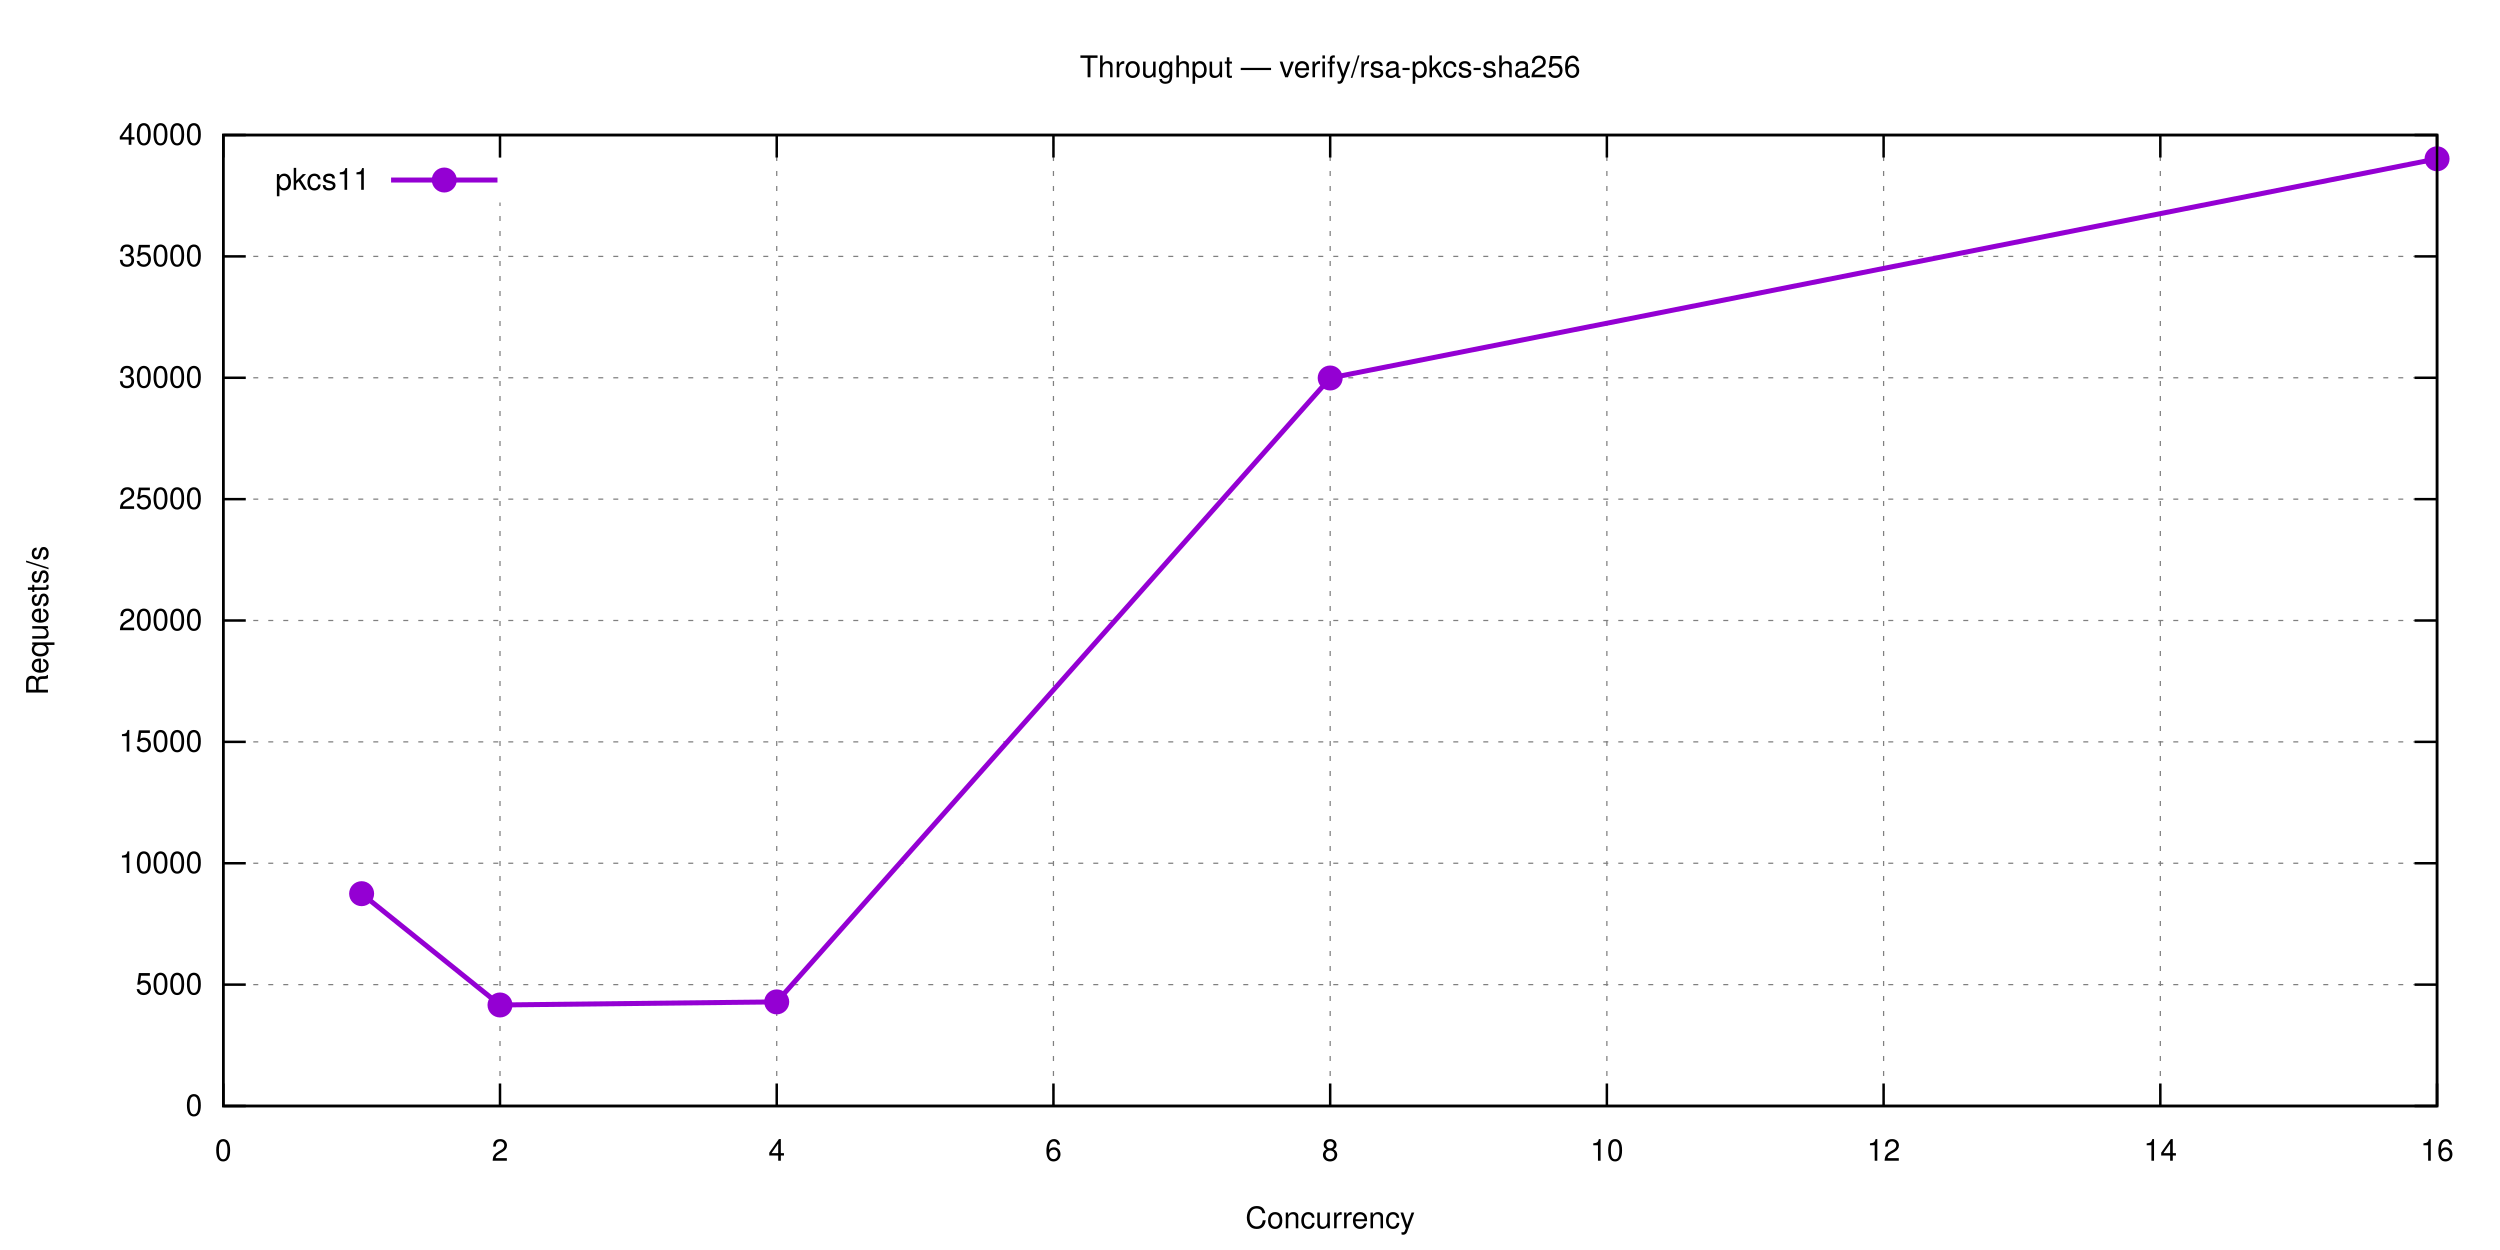
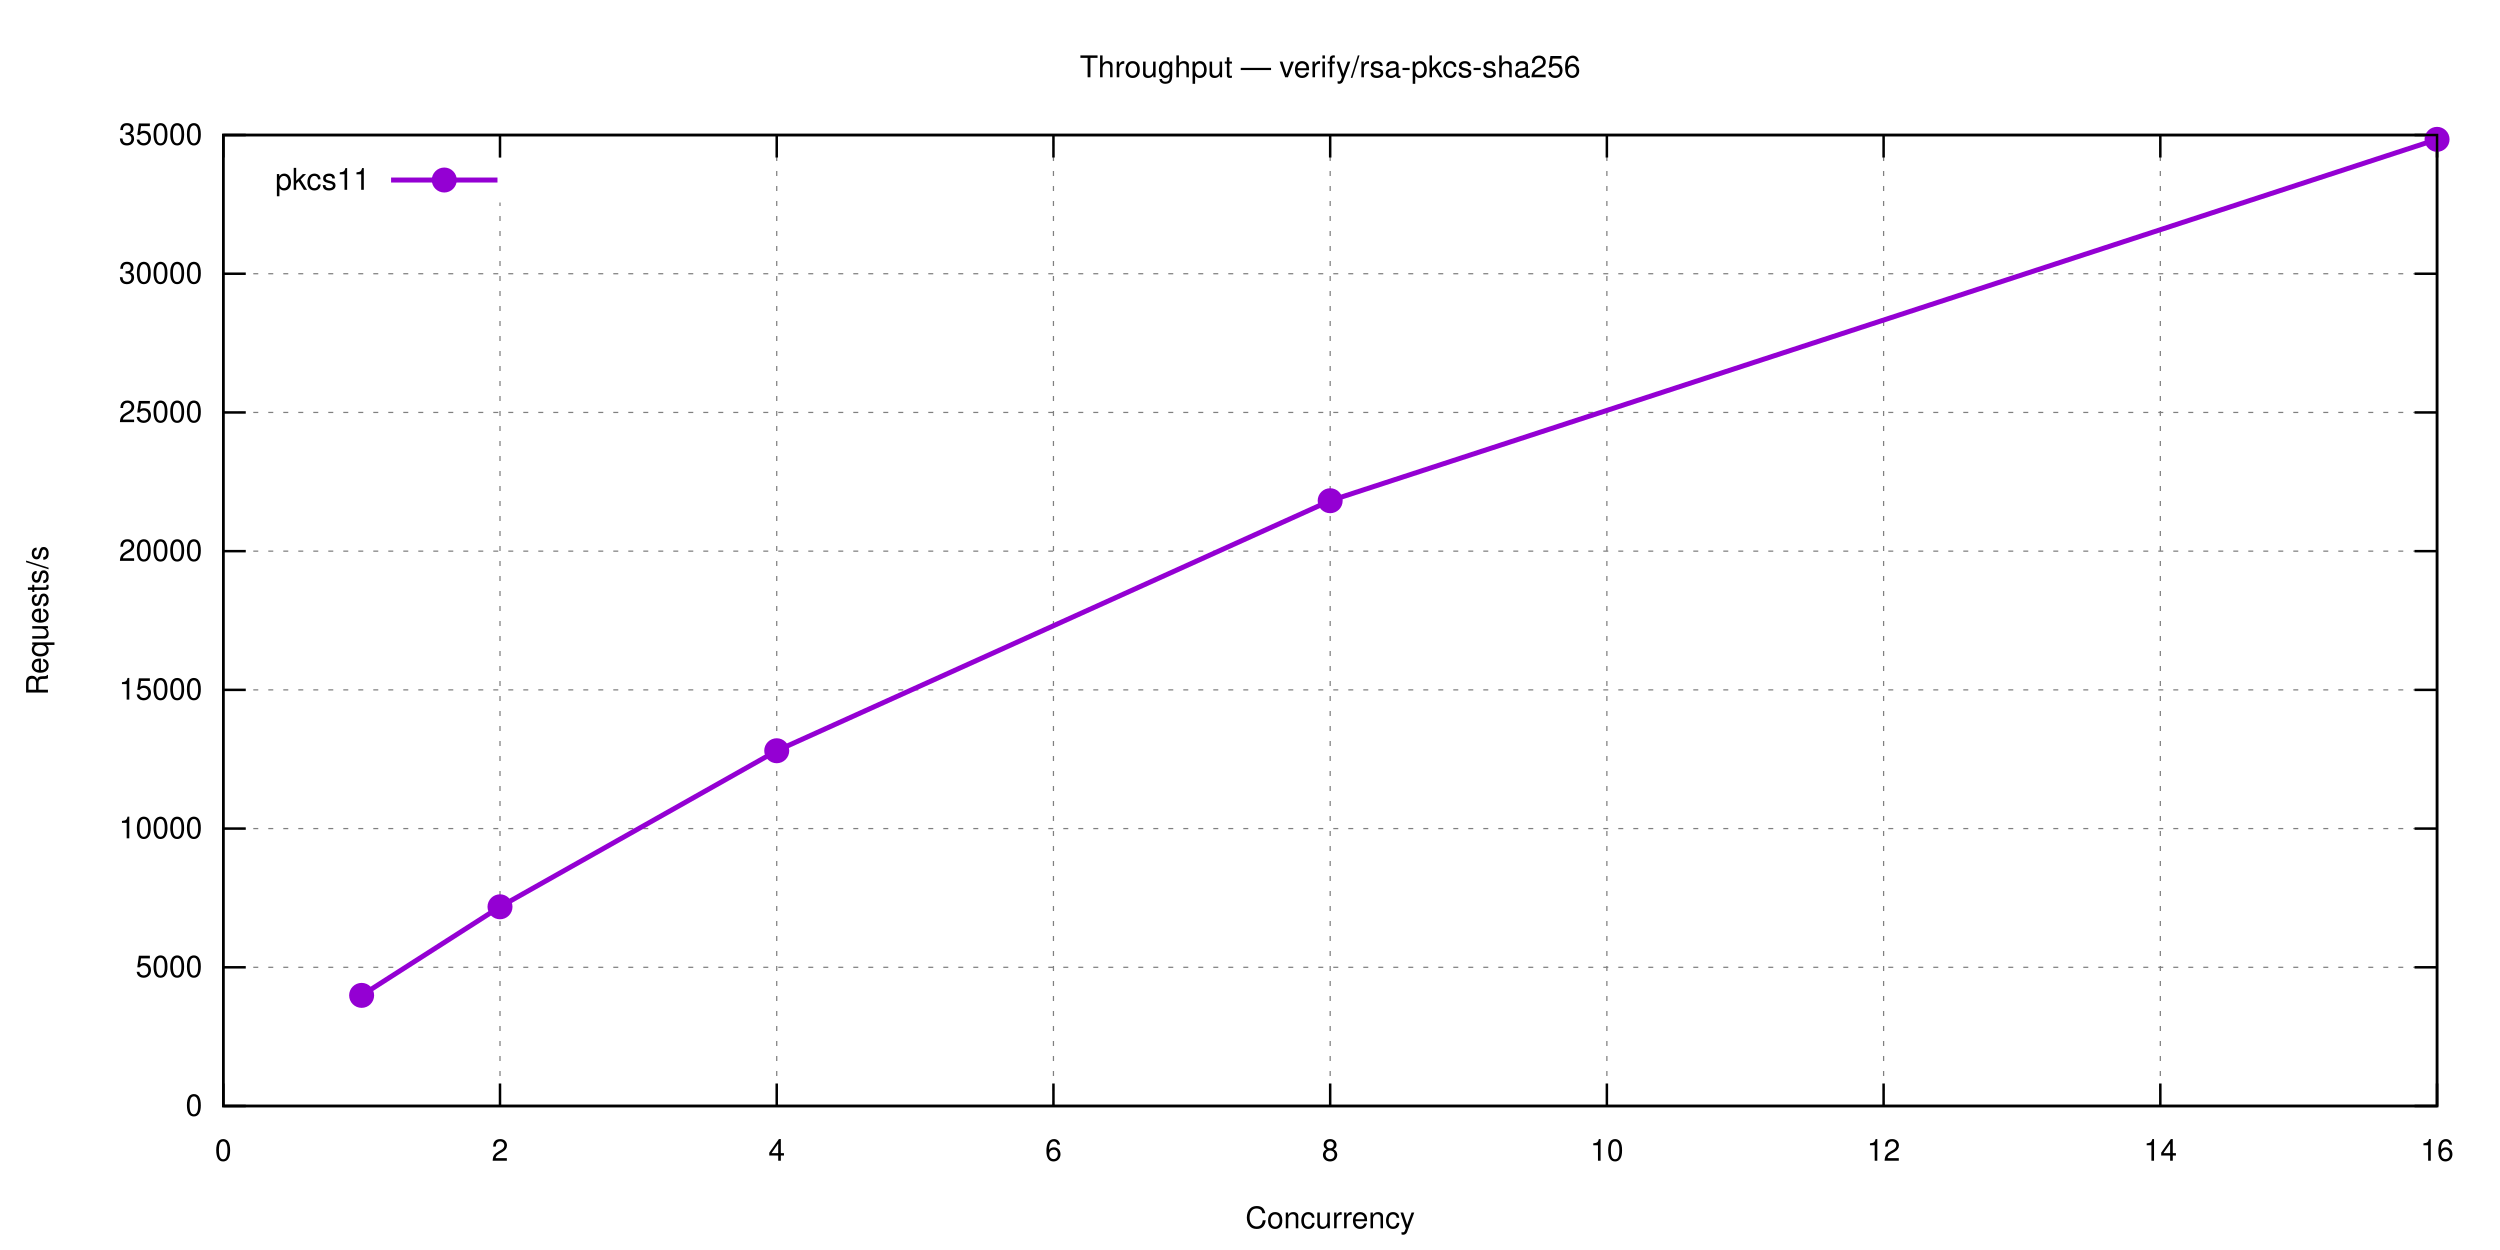
<svg xmlns="http://www.w3.org/2000/svg" xmlns:xlink="http://www.w3.org/1999/xlink" width="1000" height="500" viewBox="0 0 1000 500">
  <g id="gnuplot_canvas">
    <rect x="0" y="0" width="1000" height="500" fill="none" />
    <defs>
      <circle id="gpDot" r="0.5" stroke-width="0.5" stroke="currentColor" />
      <path id="gpPt0" stroke-width="0.222" stroke="currentColor" d="M-1,0 h2 M0,-1 v2" />
      <path id="gpPt1" stroke-width="0.222" stroke="currentColor" d="M-1,-1 L1,1 M1,-1 L-1,1" />
      <path id="gpPt2" stroke-width="0.222" stroke="currentColor" d="M-1,0 L1,0 M0,-1 L0,1 M-1,-1 L1,1 M-1,1 L1,-1" />
      <rect id="gpPt3" stroke-width="0.222" stroke="currentColor" x="-1" y="-1" width="2" height="2" />
      <rect id="gpPt4" stroke-width="0.222" stroke="currentColor" fill="currentColor" x="-1" y="-1" width="2" height="2" />
      <circle id="gpPt5" stroke-width="0.222" stroke="currentColor" cx="0" cy="0" r="1" />
      <use xlink:href="#gpPt5" id="gpPt6" fill="currentColor" stroke="none" />
      <path id="gpPt7" stroke-width="0.222" stroke="currentColor" d="M0,-1.33 L-1.33,0.67 L1.33,0.67 z" />
      <use xlink:href="#gpPt7" id="gpPt8" fill="currentColor" stroke="none" />
      <use xlink:href="#gpPt7" id="gpPt9" stroke="currentColor" transform="rotate(180)" />
      <use xlink:href="#gpPt9" id="gpPt10" fill="currentColor" stroke="none" />
      <use xlink:href="#gpPt3" id="gpPt11" stroke="currentColor" transform="rotate(45)" />
      <use xlink:href="#gpPt11" id="gpPt12" fill="currentColor" stroke="none" />
      <path id="gpPt13" stroke-width="0.222" stroke="currentColor" d="M0,1.330 L1.265,0.411 L0.782,-1.067 L-0.782,-1.076 L-1.265,0.411 z" />
      <use xlink:href="#gpPt13" id="gpPt14" fill="currentColor" stroke="none" />
      <filter id="textbox" filterUnits="objectBoundingBox" x="0" y="0" height="1" width="1">
        <feFlood flood-color="white" flood-opacity="1" result="bgnd" />
        <feComposite in="SourceGraphic" in2="bgnd" operator="atop" />
      </filter>
      <filter id="greybox" filterUnits="objectBoundingBox" x="0" y="0" height="1" width="1">
        <feFlood flood-color="lightgrey" flood-opacity="1" result="grey" />
        <feComposite in="SourceGraphic" in2="grey" operator="atop" />
      </filter>
    </defs>
    <g fill="none" color="white" stroke="currentColor" stroke-width="1.00" stroke-linecap="butt" stroke-linejoin="miter">
</g>
    <g fill="none" color="black" stroke="currentColor" stroke-width="1.00" stroke-linecap="butt" stroke-linejoin="miter">
</g>
    <g fill="none" color="black" stroke="black" stroke-width="0.50" stroke-linecap="butt" stroke-linejoin="miter">
</g>
    <g fill="none" color="gray" stroke="currentColor" stroke-width="0.50" stroke-linecap="butt" stroke-linejoin="miter">
      <path stroke="gray" stroke-dasharray="2,4" class="gridline" d="M89.31,442.40 L974.82,442.40  " />
    </g>
    <g fill="none" color="gray" stroke="gray" stroke-width="1.00" stroke-linecap="butt" stroke-linejoin="miter">
</g>
    <g fill="none" color="black" stroke="currentColor" stroke-width="1.00" stroke-linecap="butt" stroke-linejoin="miter">
      <path stroke="black" d="M89.31,442.40 L98.31,442.40 M974.82,442.40 L965.82,442.40  " />
      <g transform="translate(80.92,446.30)" stroke="none" fill="black" font-family="Helvetica" font-size="12.00" text-anchor="end">
        <text>
          <tspan font-family="Helvetica"> 0</tspan>
        </text>
      </g>
    </g>
    <g fill="none" color="black" stroke="currentColor" stroke-width="1.00" stroke-linecap="butt" stroke-linejoin="miter">
</g>
    <g fill="none" color="black" stroke="black" stroke-width="0.50" stroke-linecap="butt" stroke-linejoin="miter">
</g>
    <g fill="none" color="gray" stroke="currentColor" stroke-width="0.50" stroke-linecap="butt" stroke-linejoin="miter">
-       <path stroke="gray" stroke-dasharray="2,4" class="gridline" d="M89.31,393.85 L974.82,393.85  " />
-     </g>
-     <g fill="none" color="gray" stroke="gray" stroke-width="1.00" stroke-linecap="butt" stroke-linejoin="miter">
- </g>
-     <g fill="none" color="black" stroke="currentColor" stroke-width="1.00" stroke-linecap="butt" stroke-linejoin="miter">
-       <path stroke="black" d="M89.31,393.85 L98.31,393.85 M974.82,393.85 L965.82,393.85  " />
-       <g transform="translate(80.92,397.75)" stroke="none" fill="black" font-family="Helvetica" font-size="12.00" text-anchor="end">
+       <path stroke="gray" stroke-dasharray="2,4" class="gridline" d="M89.31,386.92 L974.82,386.92  " />
+     </g>
+     <g fill="none" color="gray" stroke="gray" stroke-width="1.00" stroke-linecap="butt" stroke-linejoin="miter">
+ </g>
+     <g fill="none" color="black" stroke="currentColor" stroke-width="1.00" stroke-linecap="butt" stroke-linejoin="miter">
+       <path stroke="black" d="M89.31,386.92 L98.31,386.92 M974.82,386.92 L965.82,386.92  " />
+       <g transform="translate(80.92,390.82)" stroke="none" fill="black" font-family="Helvetica" font-size="12.00" text-anchor="end">
        <text>
          <tspan font-family="Helvetica"> 5000</tspan>
        </text>
      </g>
    </g>
    <g fill="none" color="black" stroke="currentColor" stroke-width="1.00" stroke-linecap="butt" stroke-linejoin="miter">
</g>
    <g fill="none" color="black" stroke="black" stroke-width="0.50" stroke-linecap="butt" stroke-linejoin="miter">
</g>
    <g fill="none" color="gray" stroke="currentColor" stroke-width="0.50" stroke-linecap="butt" stroke-linejoin="miter">
-       <path stroke="gray" stroke-dasharray="2,4" class="gridline" d="M89.31,345.30 L974.82,345.30  " />
-     </g>
-     <g fill="none" color="gray" stroke="gray" stroke-width="1.00" stroke-linecap="butt" stroke-linejoin="miter">
- </g>
-     <g fill="none" color="black" stroke="currentColor" stroke-width="1.00" stroke-linecap="butt" stroke-linejoin="miter">
-       <path stroke="black" d="M89.31,345.30 L98.31,345.30 M974.82,345.30 L965.82,345.30  " />
-       <g transform="translate(80.92,349.20)" stroke="none" fill="black" font-family="Helvetica" font-size="12.00" text-anchor="end">
+       <path stroke="gray" stroke-dasharray="2,4" class="gridline" d="M89.31,331.43 L974.82,331.43  " />
+     </g>
+     <g fill="none" color="gray" stroke="gray" stroke-width="1.00" stroke-linecap="butt" stroke-linejoin="miter">
+ </g>
+     <g fill="none" color="black" stroke="currentColor" stroke-width="1.00" stroke-linecap="butt" stroke-linejoin="miter">
+       <path stroke="black" d="M89.31,331.43 L98.31,331.43 M974.82,331.43 L965.82,331.43  " />
+       <g transform="translate(80.92,335.33)" stroke="none" fill="black" font-family="Helvetica" font-size="12.00" text-anchor="end">
        <text>
          <tspan font-family="Helvetica"> 10000</tspan>
        </text>
      </g>
    </g>
    <g fill="none" color="black" stroke="currentColor" stroke-width="1.00" stroke-linecap="butt" stroke-linejoin="miter">
</g>
    <g fill="none" color="black" stroke="black" stroke-width="0.50" stroke-linecap="butt" stroke-linejoin="miter">
</g>
    <g fill="none" color="gray" stroke="currentColor" stroke-width="0.50" stroke-linecap="butt" stroke-linejoin="miter">
-       <path stroke="gray" stroke-dasharray="2,4" class="gridline" d="M89.31,296.75 L974.82,296.75  " />
-     </g>
-     <g fill="none" color="gray" stroke="gray" stroke-width="1.00" stroke-linecap="butt" stroke-linejoin="miter">
- </g>
-     <g fill="none" color="black" stroke="currentColor" stroke-width="1.00" stroke-linecap="butt" stroke-linejoin="miter">
-       <path stroke="black" d="M89.31,296.75 L98.31,296.75 M974.82,296.75 L965.82,296.75  " />
-       <g transform="translate(80.92,300.65)" stroke="none" fill="black" font-family="Helvetica" font-size="12.00" text-anchor="end">
+       <path stroke="gray" stroke-dasharray="2,4" class="gridline" d="M89.31,275.95 L974.82,275.95  " />
+     </g>
+     <g fill="none" color="gray" stroke="gray" stroke-width="1.00" stroke-linecap="butt" stroke-linejoin="miter">
+ </g>
+     <g fill="none" color="black" stroke="currentColor" stroke-width="1.00" stroke-linecap="butt" stroke-linejoin="miter">
+       <path stroke="black" d="M89.31,275.95 L98.31,275.95 M974.82,275.95 L965.82,275.95  " />
+       <g transform="translate(80.92,279.85)" stroke="none" fill="black" font-family="Helvetica" font-size="12.00" text-anchor="end">
        <text>
          <tspan font-family="Helvetica"> 15000</tspan>
        </text>
      </g>
    </g>
    <g fill="none" color="black" stroke="currentColor" stroke-width="1.00" stroke-linecap="butt" stroke-linejoin="miter">
</g>
    <g fill="none" color="black" stroke="black" stroke-width="0.50" stroke-linecap="butt" stroke-linejoin="miter">
</g>
    <g fill="none" color="gray" stroke="currentColor" stroke-width="0.50" stroke-linecap="butt" stroke-linejoin="miter">
-       <path stroke="gray" stroke-dasharray="2,4" class="gridline" d="M89.31,248.20 L974.82,248.20  " />
-     </g>
-     <g fill="none" color="gray" stroke="gray" stroke-width="1.00" stroke-linecap="butt" stroke-linejoin="miter">
- </g>
-     <g fill="none" color="black" stroke="currentColor" stroke-width="1.00" stroke-linecap="butt" stroke-linejoin="miter">
-       <path stroke="black" d="M89.31,248.20 L98.31,248.20 M974.82,248.20 L965.82,248.20  " />
-       <g transform="translate(80.92,252.10)" stroke="none" fill="black" font-family="Helvetica" font-size="12.00" text-anchor="end">
+       <path stroke="gray" stroke-dasharray="2,4" class="gridline" d="M89.31,220.46 L974.82,220.46  " />
+     </g>
+     <g fill="none" color="gray" stroke="gray" stroke-width="1.00" stroke-linecap="butt" stroke-linejoin="miter">
+ </g>
+     <g fill="none" color="black" stroke="currentColor" stroke-width="1.00" stroke-linecap="butt" stroke-linejoin="miter">
+       <path stroke="black" d="M89.31,220.46 L98.31,220.46 M974.82,220.46 L965.82,220.46  " />
+       <g transform="translate(80.92,224.36)" stroke="none" fill="black" font-family="Helvetica" font-size="12.00" text-anchor="end">
        <text>
          <tspan font-family="Helvetica"> 20000</tspan>
        </text>
      </g>
    </g>
    <g fill="none" color="black" stroke="currentColor" stroke-width="1.00" stroke-linecap="butt" stroke-linejoin="miter">
</g>
    <g fill="none" color="black" stroke="black" stroke-width="0.50" stroke-linecap="butt" stroke-linejoin="miter">
</g>
    <g fill="none" color="gray" stroke="currentColor" stroke-width="0.50" stroke-linecap="butt" stroke-linejoin="miter">
-       <path stroke="gray" stroke-dasharray="2,4" class="gridline" d="M89.31,199.66 L974.82,199.66  " />
-     </g>
-     <g fill="none" color="gray" stroke="gray" stroke-width="1.00" stroke-linecap="butt" stroke-linejoin="miter">
- </g>
-     <g fill="none" color="black" stroke="currentColor" stroke-width="1.00" stroke-linecap="butt" stroke-linejoin="miter">
-       <path stroke="black" d="M89.31,199.66 L98.31,199.66 M974.82,199.66 L965.82,199.66  " />
-       <g transform="translate(80.92,203.56)" stroke="none" fill="black" font-family="Helvetica" font-size="12.00" text-anchor="end">
+       <path stroke="gray" stroke-dasharray="2,4" class="gridline" d="M89.31,164.98 L974.82,164.98  " />
+     </g>
+     <g fill="none" color="gray" stroke="gray" stroke-width="1.00" stroke-linecap="butt" stroke-linejoin="miter">
+ </g>
+     <g fill="none" color="black" stroke="currentColor" stroke-width="1.00" stroke-linecap="butt" stroke-linejoin="miter">
+       <path stroke="black" d="M89.31,164.98 L98.31,164.98 M974.82,164.98 L965.82,164.98  " />
+       <g transform="translate(80.92,168.88)" stroke="none" fill="black" font-family="Helvetica" font-size="12.00" text-anchor="end">
        <text>
          <tspan font-family="Helvetica"> 25000</tspan>
        </text>
      </g>
    </g>
    <g fill="none" color="black" stroke="currentColor" stroke-width="1.00" stroke-linecap="butt" stroke-linejoin="miter">
</g>
    <g fill="none" color="black" stroke="black" stroke-width="0.50" stroke-linecap="butt" stroke-linejoin="miter">
</g>
    <g fill="none" color="gray" stroke="currentColor" stroke-width="0.50" stroke-linecap="butt" stroke-linejoin="miter">
-       <path stroke="gray" stroke-dasharray="2,4" class="gridline" d="M89.31,151.11 L974.82,151.11  " />
-     </g>
-     <g fill="none" color="gray" stroke="gray" stroke-width="1.00" stroke-linecap="butt" stroke-linejoin="miter">
- </g>
-     <g fill="none" color="black" stroke="currentColor" stroke-width="1.00" stroke-linecap="butt" stroke-linejoin="miter">
-       <path stroke="black" d="M89.31,151.11 L98.31,151.11 M974.82,151.11 L965.82,151.11  " />
-       <g transform="translate(80.92,155.01)" stroke="none" fill="black" font-family="Helvetica" font-size="12.00" text-anchor="end">
+       <path stroke="gray" stroke-dasharray="2,4" class="gridline" d="M89.31,109.49 L974.82,109.49  " />
+     </g>
+     <g fill="none" color="gray" stroke="gray" stroke-width="1.00" stroke-linecap="butt" stroke-linejoin="miter">
+ </g>
+     <g fill="none" color="black" stroke="currentColor" stroke-width="1.00" stroke-linecap="butt" stroke-linejoin="miter">
+       <path stroke="black" d="M89.31,109.49 L98.31,109.49 M974.82,109.49 L965.82,109.49  " />
+       <g transform="translate(80.92,113.39)" stroke="none" fill="black" font-family="Helvetica" font-size="12.00" text-anchor="end">
        <text>
          <tspan font-family="Helvetica"> 30000</tspan>
-         </text>
-       </g>
-     </g>
-     <g fill="none" color="black" stroke="currentColor" stroke-width="1.00" stroke-linecap="butt" stroke-linejoin="miter">
- </g>
-     <g fill="none" color="black" stroke="black" stroke-width="0.50" stroke-linecap="butt" stroke-linejoin="miter">
- </g>
-     <g fill="none" color="gray" stroke="currentColor" stroke-width="0.50" stroke-linecap="butt" stroke-linejoin="miter">
-       <path stroke="gray" stroke-dasharray="2,4" class="gridline" d="M89.31,102.56 L974.82,102.56  " />
-     </g>
-     <g fill="none" color="gray" stroke="gray" stroke-width="1.00" stroke-linecap="butt" stroke-linejoin="miter">
- </g>
-     <g fill="none" color="black" stroke="currentColor" stroke-width="1.00" stroke-linecap="butt" stroke-linejoin="miter">
-       <path stroke="black" d="M89.31,102.56 L98.31,102.56 M974.82,102.56 L965.82,102.56  " />
-       <g transform="translate(80.92,106.46)" stroke="none" fill="black" font-family="Helvetica" font-size="12.00" text-anchor="end">
-         <text>
-           <tspan font-family="Helvetica"> 35000</tspan>
        </text>
      </g>
    </g>
    <g fill="none" color="black" stroke="currentColor" stroke-width="1.00" stroke-linecap="butt" stroke-linejoin="miter">
</g>
    <g fill="none" color="black" stroke="black" stroke-width="0.50" stroke-linecap="butt" stroke-linejoin="miter">
</g>
    <g fill="none" color="gray" stroke="currentColor" stroke-width="0.50" stroke-linecap="butt" stroke-linejoin="miter">
      <path stroke="gray" stroke-dasharray="2,4" class="gridline" d="M89.31,54.01 L974.82,54.01  " />
    </g>
    <g fill="none" color="gray" stroke="gray" stroke-width="1.00" stroke-linecap="butt" stroke-linejoin="miter">
</g>
    <g fill="none" color="black" stroke="currentColor" stroke-width="1.00" stroke-linecap="butt" stroke-linejoin="miter">
      <path stroke="black" d="M89.31,54.01 L98.31,54.01 M974.82,54.01 L965.82,54.01  " />
      <g transform="translate(80.92,57.91)" stroke="none" fill="black" font-family="Helvetica" font-size="12.00" text-anchor="end">
        <text>
-           <tspan font-family="Helvetica"> 40000</tspan>
+           <tspan font-family="Helvetica"> 35000</tspan>
        </text>
      </g>
    </g>
    <g fill="none" color="black" stroke="currentColor" stroke-width="1.00" stroke-linecap="butt" stroke-linejoin="miter">
</g>
    <g fill="none" color="black" stroke="black" stroke-width="0.50" stroke-linecap="butt" stroke-linejoin="miter">
</g>
    <g fill="none" color="gray" stroke="currentColor" stroke-width="0.50" stroke-linecap="butt" stroke-linejoin="miter">
      <path stroke="gray" stroke-dasharray="2,4" class="gridline" d="M89.31,442.40 L89.31,54.01  " />
    </g>
    <g fill="none" color="gray" stroke="gray" stroke-width="1.00" stroke-linecap="butt" stroke-linejoin="miter">
</g>
    <g fill="none" color="black" stroke="currentColor" stroke-width="1.00" stroke-linecap="butt" stroke-linejoin="miter">
      <path stroke="black" d="M89.31,442.40 L89.31,433.40 M89.31,54.01 L89.31,63.01  " />
      <g transform="translate(89.31,464.30)" stroke="none" fill="black" font-family="Helvetica" font-size="12.00" text-anchor="middle">
        <text>
          <tspan font-family="Helvetica"> 0</tspan>
        </text>
      </g>
    </g>
    <g fill="none" color="black" stroke="currentColor" stroke-width="1.00" stroke-linecap="butt" stroke-linejoin="miter">
</g>
    <g fill="none" color="black" stroke="black" stroke-width="0.50" stroke-linecap="butt" stroke-linejoin="miter">
</g>
    <g fill="none" color="gray" stroke="currentColor" stroke-width="0.50" stroke-linecap="butt" stroke-linejoin="miter">
      <path stroke="gray" stroke-dasharray="2,4" class="gridline" d="M200.00,442.40 L200.00,81.01 M200.00,63.01 L200.00,54.01  " />
    </g>
    <g fill="none" color="gray" stroke="gray" stroke-width="1.00" stroke-linecap="butt" stroke-linejoin="miter">
</g>
    <g fill="none" color="black" stroke="currentColor" stroke-width="1.00" stroke-linecap="butt" stroke-linejoin="miter">
      <path stroke="black" d="M200.00,442.40 L200.00,433.40 M200.00,54.01 L200.00,63.01  " />
      <g transform="translate(200.00,464.30)" stroke="none" fill="black" font-family="Helvetica" font-size="12.00" text-anchor="middle">
        <text>
          <tspan font-family="Helvetica"> 2</tspan>
        </text>
      </g>
    </g>
    <g fill="none" color="black" stroke="currentColor" stroke-width="1.00" stroke-linecap="butt" stroke-linejoin="miter">
</g>
    <g fill="none" color="black" stroke="black" stroke-width="0.50" stroke-linecap="butt" stroke-linejoin="miter">
</g>
    <g fill="none" color="gray" stroke="currentColor" stroke-width="0.50" stroke-linecap="butt" stroke-linejoin="miter">
      <path stroke="gray" stroke-dasharray="2,4" class="gridline" d="M310.69,442.40 L310.69,54.01  " />
    </g>
    <g fill="none" color="gray" stroke="gray" stroke-width="1.00" stroke-linecap="butt" stroke-linejoin="miter">
</g>
    <g fill="none" color="black" stroke="currentColor" stroke-width="1.00" stroke-linecap="butt" stroke-linejoin="miter">
      <path stroke="black" d="M310.69,442.40 L310.69,433.40 M310.69,54.01 L310.69,63.01  " />
      <g transform="translate(310.69,464.30)" stroke="none" fill="black" font-family="Helvetica" font-size="12.00" text-anchor="middle">
        <text>
          <tspan font-family="Helvetica"> 4</tspan>
        </text>
      </g>
    </g>
    <g fill="none" color="black" stroke="currentColor" stroke-width="1.00" stroke-linecap="butt" stroke-linejoin="miter">
</g>
    <g fill="none" color="black" stroke="black" stroke-width="0.50" stroke-linecap="butt" stroke-linejoin="miter">
</g>
    <g fill="none" color="gray" stroke="currentColor" stroke-width="0.50" stroke-linecap="butt" stroke-linejoin="miter">
      <path stroke="gray" stroke-dasharray="2,4" class="gridline" d="M421.38,442.40 L421.38,54.01  " />
    </g>
    <g fill="none" color="gray" stroke="gray" stroke-width="1.00" stroke-linecap="butt" stroke-linejoin="miter">
</g>
    <g fill="none" color="black" stroke="currentColor" stroke-width="1.00" stroke-linecap="butt" stroke-linejoin="miter">
      <path stroke="black" d="M421.38,442.40 L421.38,433.40 M421.38,54.01 L421.38,63.01  " />
      <g transform="translate(421.38,464.30)" stroke="none" fill="black" font-family="Helvetica" font-size="12.00" text-anchor="middle">
        <text>
          <tspan font-family="Helvetica"> 6</tspan>
        </text>
      </g>
    </g>
    <g fill="none" color="black" stroke="currentColor" stroke-width="1.00" stroke-linecap="butt" stroke-linejoin="miter">
</g>
    <g fill="none" color="black" stroke="black" stroke-width="0.50" stroke-linecap="butt" stroke-linejoin="miter">
</g>
    <g fill="none" color="gray" stroke="currentColor" stroke-width="0.50" stroke-linecap="butt" stroke-linejoin="miter">
      <path stroke="gray" stroke-dasharray="2,4" class="gridline" d="M532.07,442.40 L532.07,54.01  " />
    </g>
    <g fill="none" color="gray" stroke="gray" stroke-width="1.00" stroke-linecap="butt" stroke-linejoin="miter">
</g>
    <g fill="none" color="black" stroke="currentColor" stroke-width="1.00" stroke-linecap="butt" stroke-linejoin="miter">
      <path stroke="black" d="M532.07,442.40 L532.07,433.40 M532.07,54.01 L532.07,63.01  " />
      <g transform="translate(532.07,464.30)" stroke="none" fill="black" font-family="Helvetica" font-size="12.00" text-anchor="middle">
        <text>
          <tspan font-family="Helvetica"> 8</tspan>
        </text>
      </g>
    </g>
    <g fill="none" color="black" stroke="currentColor" stroke-width="1.00" stroke-linecap="butt" stroke-linejoin="miter">
</g>
    <g fill="none" color="black" stroke="black" stroke-width="0.50" stroke-linecap="butt" stroke-linejoin="miter">
</g>
    <g fill="none" color="gray" stroke="currentColor" stroke-width="0.50" stroke-linecap="butt" stroke-linejoin="miter">
      <path stroke="gray" stroke-dasharray="2,4" class="gridline" d="M642.75,442.40 L642.75,54.01  " />
    </g>
    <g fill="none" color="gray" stroke="gray" stroke-width="1.00" stroke-linecap="butt" stroke-linejoin="miter">
</g>
    <g fill="none" color="black" stroke="currentColor" stroke-width="1.00" stroke-linecap="butt" stroke-linejoin="miter">
      <path stroke="black" d="M642.75,442.40 L642.75,433.40 M642.75,54.01 L642.75,63.01  " />
      <g transform="translate(642.75,464.30)" stroke="none" fill="black" font-family="Helvetica" font-size="12.00" text-anchor="middle">
        <text>
          <tspan font-family="Helvetica"> 10</tspan>
        </text>
      </g>
    </g>
    <g fill="none" color="black" stroke="currentColor" stroke-width="1.00" stroke-linecap="butt" stroke-linejoin="miter">
</g>
    <g fill="none" color="black" stroke="black" stroke-width="0.50" stroke-linecap="butt" stroke-linejoin="miter">
</g>
    <g fill="none" color="gray" stroke="currentColor" stroke-width="0.50" stroke-linecap="butt" stroke-linejoin="miter">
      <path stroke="gray" stroke-dasharray="2,4" class="gridline" d="M753.44,442.40 L753.44,54.01  " />
    </g>
    <g fill="none" color="gray" stroke="gray" stroke-width="1.00" stroke-linecap="butt" stroke-linejoin="miter">
</g>
    <g fill="none" color="black" stroke="currentColor" stroke-width="1.00" stroke-linecap="butt" stroke-linejoin="miter">
      <path stroke="black" d="M753.44,442.40 L753.44,433.40 M753.44,54.01 L753.44,63.01  " />
      <g transform="translate(753.44,464.30)" stroke="none" fill="black" font-family="Helvetica" font-size="12.00" text-anchor="middle">
        <text>
          <tspan font-family="Helvetica"> 12</tspan>
        </text>
      </g>
    </g>
    <g fill="none" color="black" stroke="currentColor" stroke-width="1.00" stroke-linecap="butt" stroke-linejoin="miter">
</g>
    <g fill="none" color="black" stroke="black" stroke-width="0.50" stroke-linecap="butt" stroke-linejoin="miter">
</g>
    <g fill="none" color="gray" stroke="currentColor" stroke-width="0.50" stroke-linecap="butt" stroke-linejoin="miter">
      <path stroke="gray" stroke-dasharray="2,4" class="gridline" d="M864.13,442.40 L864.13,54.01  " />
    </g>
    <g fill="none" color="gray" stroke="gray" stroke-width="1.00" stroke-linecap="butt" stroke-linejoin="miter">
</g>
    <g fill="none" color="black" stroke="currentColor" stroke-width="1.00" stroke-linecap="butt" stroke-linejoin="miter">
      <path stroke="black" d="M864.13,442.40 L864.13,433.40 M864.13,54.01 L864.13,63.01  " />
      <g transform="translate(864.13,464.30)" stroke="none" fill="black" font-family="Helvetica" font-size="12.00" text-anchor="middle">
        <text>
          <tspan font-family="Helvetica"> 14</tspan>
        </text>
      </g>
    </g>
    <g fill="none" color="black" stroke="currentColor" stroke-width="1.00" stroke-linecap="butt" stroke-linejoin="miter">
</g>
    <g fill="none" color="black" stroke="black" stroke-width="0.50" stroke-linecap="butt" stroke-linejoin="miter">
</g>
    <g fill="none" color="gray" stroke="currentColor" stroke-width="0.50" stroke-linecap="butt" stroke-linejoin="miter">
      <path stroke="gray" stroke-dasharray="2,4" class="gridline" d="M974.82,442.40 L974.82,54.01  " />
    </g>
    <g fill="none" color="gray" stroke="gray" stroke-width="1.00" stroke-linecap="butt" stroke-linejoin="miter">
</g>
    <g fill="none" color="black" stroke="currentColor" stroke-width="1.00" stroke-linecap="butt" stroke-linejoin="miter">
      <path stroke="black" d="M974.82,442.40 L974.82,433.40 M974.82,54.01 L974.82,63.01  " />
      <g transform="translate(974.82,464.30)" stroke="none" fill="black" font-family="Helvetica" font-size="12.00" text-anchor="middle">
        <text>
          <tspan font-family="Helvetica"> 16</tspan>
        </text>
      </g>
    </g>
    <g fill="none" color="black" stroke="currentColor" stroke-width="1.00" stroke-linecap="butt" stroke-linejoin="miter">
</g>
    <g fill="none" color="black" stroke="currentColor" stroke-width="1.00" stroke-linecap="butt" stroke-linejoin="miter">
      <path stroke="black" d="M89.31,54.01 L89.31,442.40 L974.82,442.40 L974.82,54.01 L89.31,54.01 Z  " />
    </g>
    <g fill="none" color="black" stroke="currentColor" stroke-width="1.00" stroke-linecap="butt" stroke-linejoin="miter">
</g>
    <g id="gnuplot_plot_1">
      <g fill="none" color="white" stroke="black" stroke-width="2.00" stroke-linecap="butt" stroke-linejoin="miter">
</g>
      <g fill="none" color="black" stroke="currentColor" stroke-width="2.00" stroke-linecap="butt" stroke-linejoin="miter">
        <g transform="translate(148.04,75.91)" stroke="none" fill="black" font-family="Helvetica" font-size="12.00" text-anchor="end">
          <text>
            <tspan font-family="Helvetica">pkcs11</tspan>
          </text>
        </g>
      </g>
      <g fill="none" color="black" stroke="currentColor" stroke-width="2.00" stroke-linecap="butt" stroke-linejoin="miter">
-         <path stroke="rgb(148,   0, 211)" d="M156.43,72.01 L198.99,72.01 M144.65,357.47 L200.00,401.99 L310.69,400.76 L532.07,151.20 L974.82,63.52  " />
-         <use xlink:href="#gpPt6" transform="translate(144.65,357.47) scale(4.50)" color="rgb(148,   0, 211)" />
-         <use xlink:href="#gpPt6" transform="translate(200.00,401.99) scale(4.50)" color="rgb(148,   0, 211)" />
-         <use xlink:href="#gpPt6" transform="translate(310.69,400.76) scale(4.50)" color="rgb(148,   0, 211)" />
-         <use xlink:href="#gpPt6" transform="translate(532.07,151.20) scale(4.50)" color="rgb(148,   0, 211)" />
-         <use xlink:href="#gpPt6" transform="translate(974.82,63.52) scale(4.50)" color="rgb(148,   0, 211)" />
+         <path stroke="rgb(148,   0, 211)" d="M156.43,72.01 L198.99,72.01 M144.65,398.15 L200.00,362.72 L310.69,300.30 L532.07,200.29 L974.82,55.74  " />
+         <use xlink:href="#gpPt6" transform="translate(144.65,398.15) scale(4.50)" color="rgb(148,   0, 211)" />
+         <use xlink:href="#gpPt6" transform="translate(200.00,362.72) scale(4.50)" color="rgb(148,   0, 211)" />
+         <use xlink:href="#gpPt6" transform="translate(310.69,300.30) scale(4.50)" color="rgb(148,   0, 211)" />
+         <use xlink:href="#gpPt6" transform="translate(532.07,200.29) scale(4.50)" color="rgb(148,   0, 211)" />
+         <use xlink:href="#gpPt6" transform="translate(974.82,55.74) scale(4.50)" color="rgb(148,   0, 211)" />
        <use xlink:href="#gpPt6" transform="translate(177.71,72.01) scale(4.50)" color="rgb(148,   0, 211)" />
      </g>
    </g>
    <g fill="none" color="black" stroke="currentColor" stroke-width="2.00" stroke-linecap="butt" stroke-linejoin="miter">
</g>
    <g fill="none" color="black" stroke="black" stroke-width="1.00" stroke-linecap="butt" stroke-linejoin="miter">
</g>
    <g fill="none" color="black" stroke="currentColor" stroke-width="1.00" stroke-linecap="butt" stroke-linejoin="miter">
      <path stroke="black" d="M89.31,54.01 L89.31,442.40 L974.82,442.40 L974.82,54.01 L89.31,54.01 Z  " />
      <g transform="translate(19.18,248.21) rotate(270.00)" stroke="none" fill="black" font-family="Helvetica" font-size="12.00" text-anchor="middle">
        <text>
          <tspan font-family="Helvetica">Requests/s</tspan>
        </text>
      </g>
    </g>
    <g fill="none" color="black" stroke="currentColor" stroke-width="1.00" stroke-linecap="butt" stroke-linejoin="miter">
      <g transform="translate(532.06,491.30)" stroke="none" fill="black" font-family="Helvetica" font-size="12.00" text-anchor="middle">
        <text>
          <tspan font-family="Helvetica">Concurrency</tspan>
        </text>
      </g>
    </g>
    <g fill="none" color="black" stroke="currentColor" stroke-width="1.00" stroke-linecap="butt" stroke-linejoin="miter">
</g>
    <g fill="none" color="black" stroke="currentColor" stroke-width="1.00" stroke-linecap="butt" stroke-linejoin="miter">
      <g transform="translate(532.06,30.91)" stroke="none" fill="black" font-family="Helvetica" font-size="12.00" text-anchor="middle">
        <text>
          <tspan font-family="Helvetica">Throughput — verify/rsa-pkcs-sha256</tspan>
        </text>
      </g>
    </g>
    <g fill="none" color="black" stroke="currentColor" stroke-width="1.00" stroke-linecap="butt" stroke-linejoin="miter">
</g>
  </g>
</svg>
